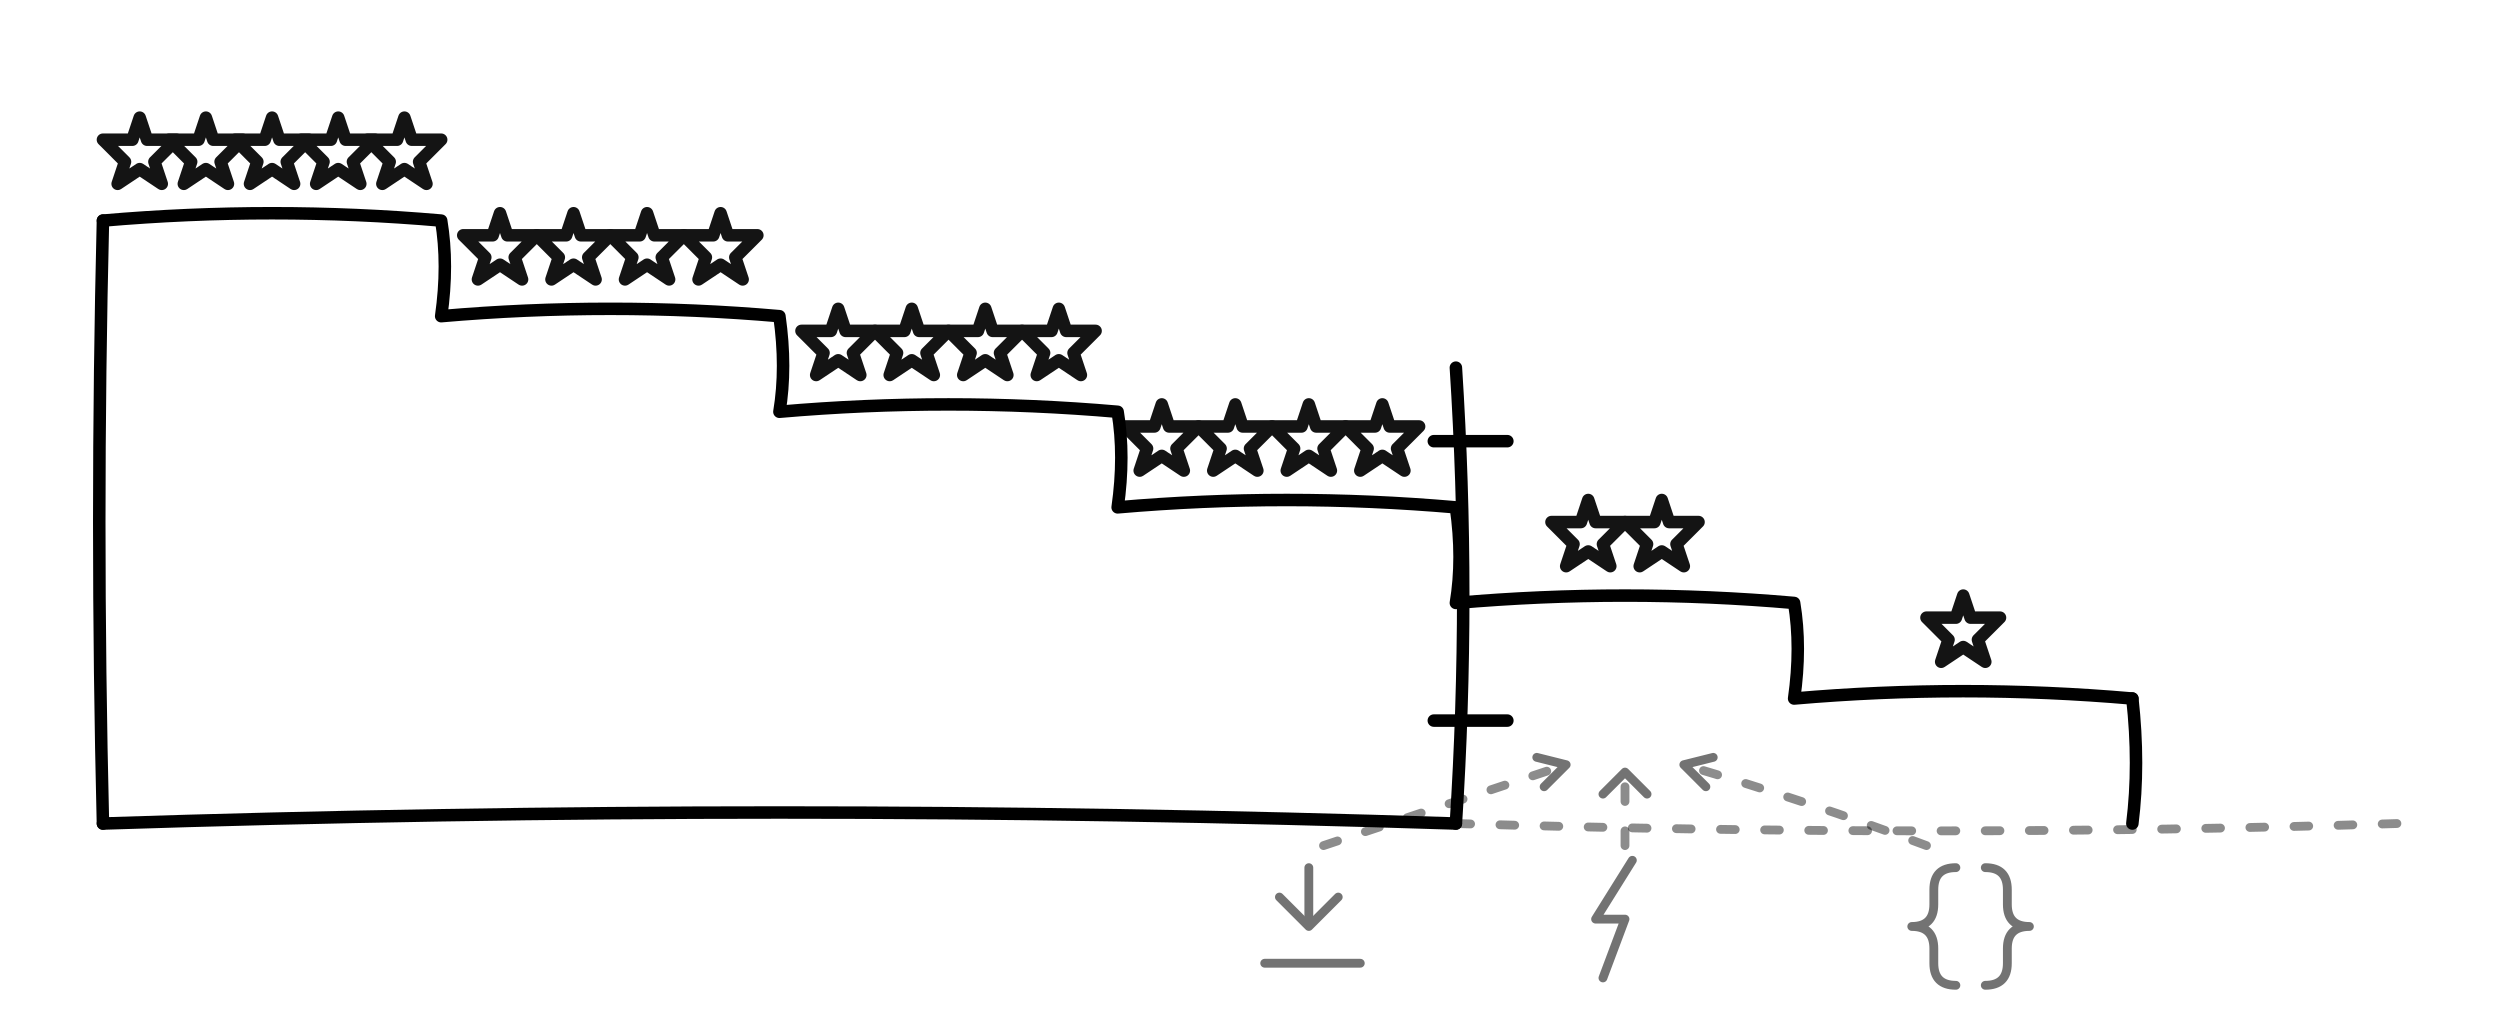
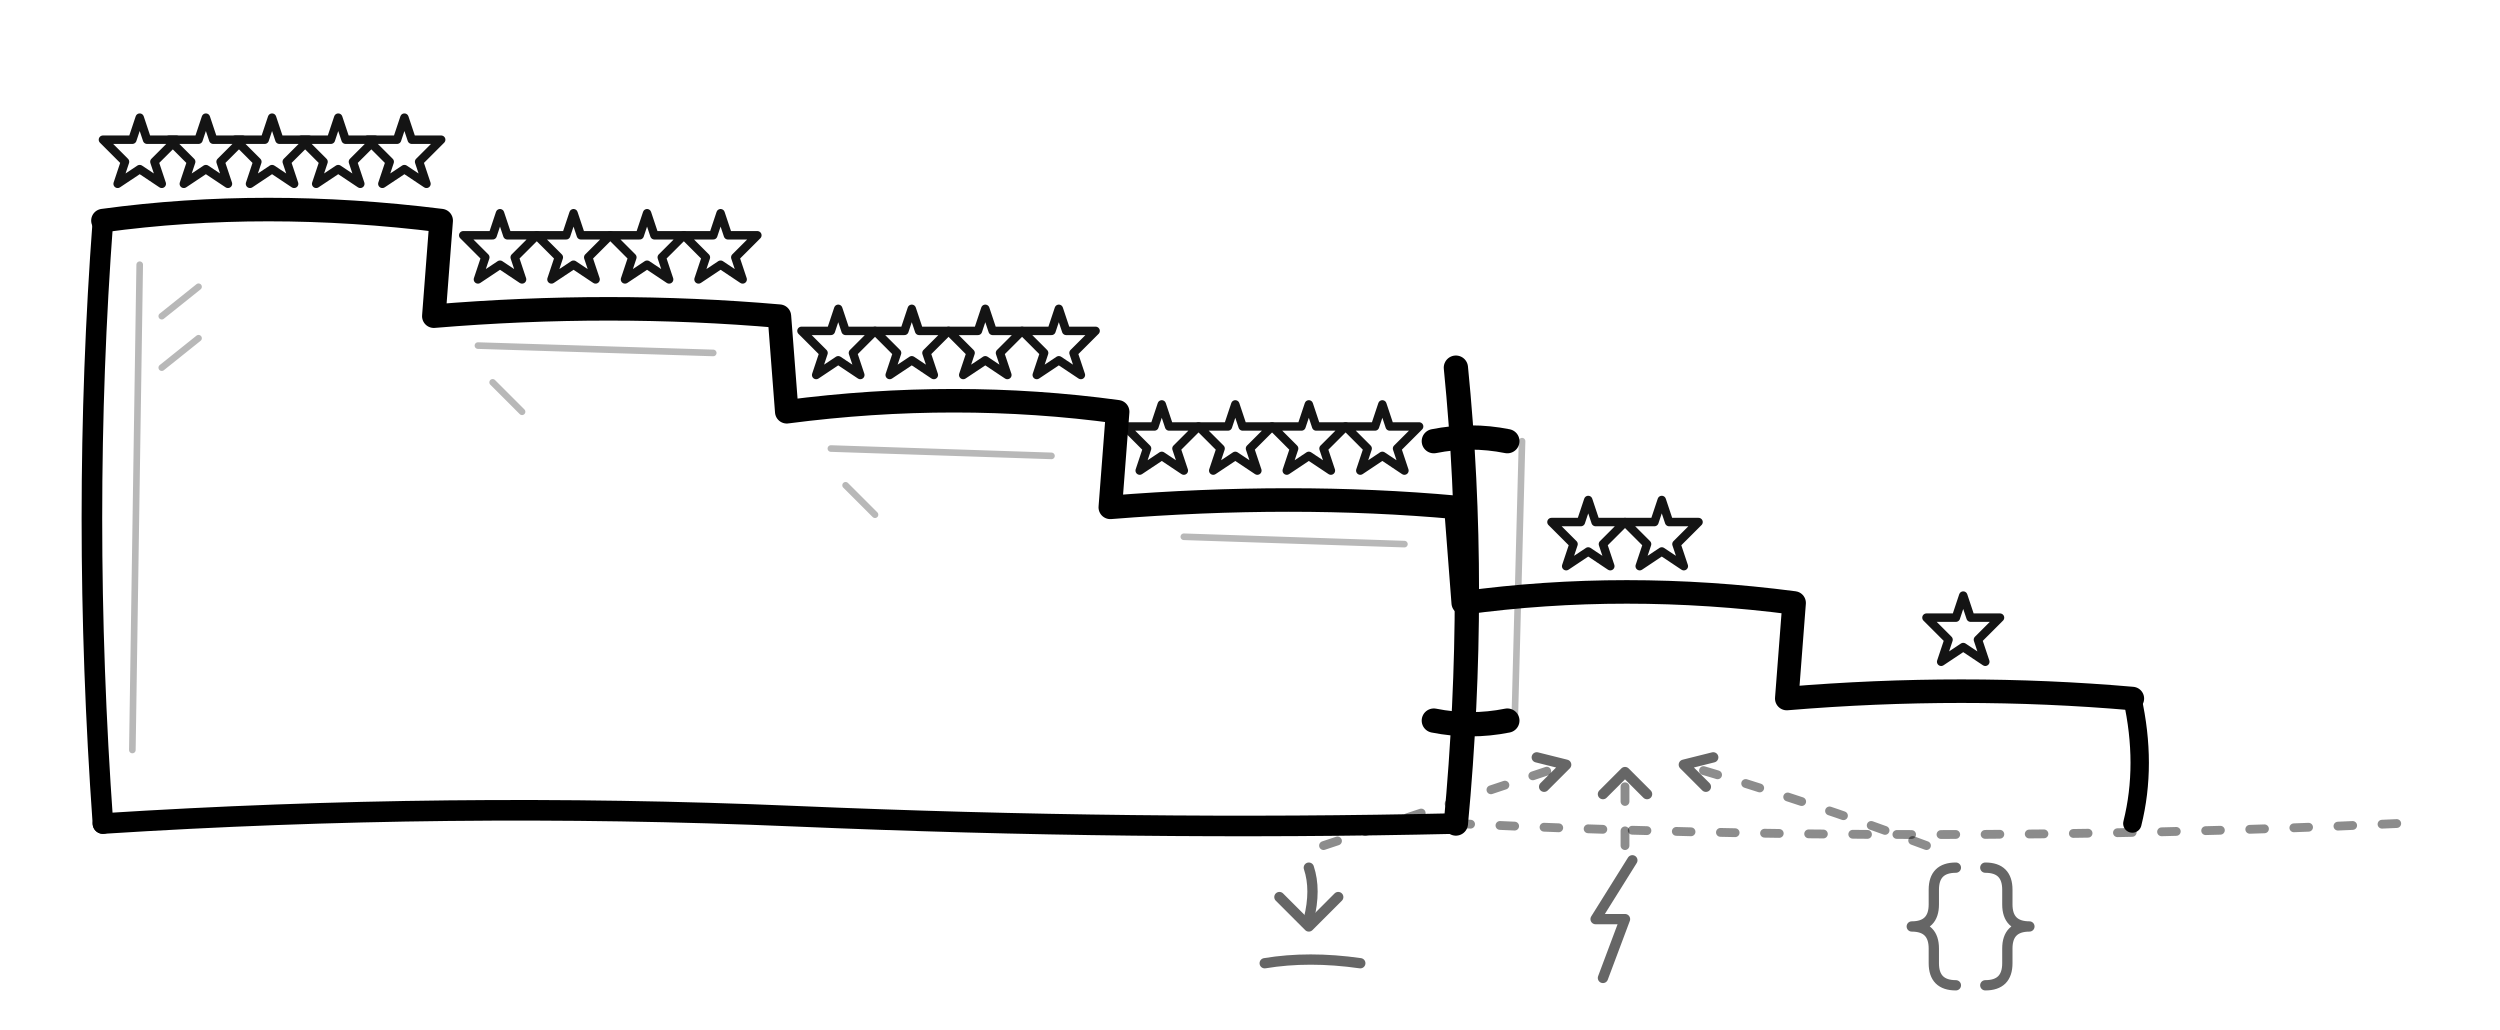
- <svg class="a-trust-ladder" viewBox="0 0 340 140" fill="none" stroke="currentColor" stroke-width="1.7" stroke-linecap="round" stroke-linejoin="round">
-   <path d="M14 30q23-2 46 0q1 6 0 13q23-2 46 0q1 7 0 13q23-2 46 0q1 6 0 13q23-2 46 0q1 7 0 13q23-2 46 0q1 6 0 13q23-2 46 0" pathLength="100" />
-   <path d="M14 30q-1 41 0 82" pathLength="100" />
-   <path d="M290 95q1 9 0 17" pathLength="100" />
-   <path d="M14 112q92-3 184 0" pathLength="100" />
-   <path d="M198 112q66 2 128 0" opacity=".45" stroke-width="1.2" stroke-dasharray="2 4" pathLength="100" />
-   <g opacity=".92">
+ <svg class="a-trust-ladder" viewBox="0 0 340 140" fill="none" stroke="currentColor" stroke-width="2" stroke-linecap="round" stroke-linejoin="round">
+   <path d="M14 30q22-3 46 0l-1 13q24-2 47 0l1 13q23-3 45 0l-1 13q25-2 47 0l1 13q22-3 45 0l-1 13q24-2 47 0" stroke-width="3.2" pathLength="100" />
+   <path d="M14 30q-3 40 0 82" stroke-width="2.8" pathLength="100" />
+   <path d="M290 95q2 9 0 17" stroke-width="2.5" pathLength="100" />
+   <path d="M14 112q47-3 94-1t90 1" stroke-width="2.8" pathLength="100" />
+   <path d="M198 112q64 3 128 0" opacity=".45" stroke-width="1.2" stroke-dasharray="2 4" pathLength="100" />
+   <g opacity=".92" stroke-width="1.15">
    <path d="M19 16l1 3 4 0-3 3 1 3-3-2-3 2 1-3-3-3 4 0z" pathLength="100" />
    <path d="M28 16l1 3 4 0-3 3 1 3-3-2-3 2 1-3-3-3 4 0z" pathLength="100" />
    <path d="M37 16l1 3 4 0-3 3 1 3-3-2-3 2 1-3-3-3 4 0z" pathLength="100" />
    <path d="M46 16l1 3 4 0-3 3 1 3-3-2-3 2 1-3-3-3 4 0z" pathLength="100" />
    <path d="M55 16l1 3 4 0-3 3 1 3-3-2-3 2 1-3-3-3 4 0z" pathLength="100" />
    <path d="M68 29l1 3 4 0-3 3 1 3-3-2-3 2 1-3-3-3 4 0z" pathLength="100" />
    <path d="M78 29l1 3 4 0-3 3 1 3-3-2-3 2 1-3-3-3 4 0z" pathLength="100" />
    <path d="M88 29l1 3 4 0-3 3 1 3-3-2-3 2 1-3-3-3 4 0z" pathLength="100" />
    <path d="M98 29l1 3 4 0-3 3 1 3-3-2-3 2 1-3-3-3 4 0z" pathLength="100" />
    <path d="M114 42l1 3 4 0-3 3 1 3-3-2-3 2 1-3-3-3 4 0z" pathLength="100" />
    <path d="M124 42l1 3 4 0-3 3 1 3-3-2-3 2 1-3-3-3 4 0z" pathLength="100" />
    <path d="M134 42l1 3 4 0-3 3 1 3-3-2-3 2 1-3-3-3 4 0z" pathLength="100" />
    <path d="M144 42l1 3 4 0-3 3 1 3-3-2-3 2 1-3-3-3 4 0z" pathLength="100" />
    <path d="M158 55l1 3 4 0-3 3 1 3-3-2-3 2 1-3-3-3 4 0z" pathLength="100" />
    <path d="M168 55l1 3 4 0-3 3 1 3-3-2-3 2 1-3-3-3 4 0z" pathLength="100" />
    <path d="M178 55l1 3 4 0-3 3 1 3-3-2-3 2 1-3-3-3 4 0z" pathLength="100" />
    <path d="M188 55l1 3 4 0-3 3 1 3-3-2-3 2 1-3-3-3 4 0z" pathLength="100" />
    <path d="M216 68l1 3 4 0-3 3 1 3-3-2-3 2 1-3-3-3 4 0z" pathLength="100" />
    <path d="M226 68l1 3 4 0-3 3 1 3-3-2-3 2 1-3-3-3 4 0z" pathLength="100" />
    <path d="M267 81l1 3 4 0-3 3 1 3-3-2-3 2 1-3-3-3 4 0z" pathLength="100" />
  </g>
-   <g>
-     <path d="M198 50q2 31 0 62" pathLength="100" />
-     <path d="M195 60h10" pathLength="100" />
-     <path d="M195 98h10" pathLength="100" />
+   <g stroke-width="3.3">
+     <path d="M198 50q3 30 0 62" pathLength="100" />
+     <path d="M195 60q5-1 10 0" pathLength="100" />
+     <path d="M195 98q5 1 10 0" pathLength="100" />
  </g>
-   <g opacity=".55" stroke-width="1.2">
-     <path d="M178 118v7" pathLength="100" />
+   <g opacity=".6" stroke-width="1.4">
+     <path d="M178 118q1 3 0 7" pathLength="100" />
    <path d="M174 122l4 4 4-4" pathLength="100" />
-     <path d="M172 131h13" pathLength="100" />
+     <path d="M172 131q6-1 13 0" pathLength="100" />
    <path d="M222 117l-5 8h4l-3 8" pathLength="100" />
    <path d="M266 118q-3 0-3 3v2q0 3-3 3q3 0 3 3v2q0 3 3 3" pathLength="100" />
    <path d="M270 118q3 0 3 3v2q0 3 3 3q-3 0-3 3v2q0 3-3 3" pathLength="100" />
    <path d="M210 107l3-3-4-1" pathLength="100" />
    <path d="M218 108l3-3 3 3" pathLength="100" />
    <path d="M233 103l-4 1 3 3" pathLength="100" />
  </g>
  <g opacity=".45" stroke-width="1.2" stroke-dasharray="2 4">
    <path d="M180 115q18-6 33-11" pathLength="100" />
    <path d="M221 115q0-5 0-10" pathLength="100" />
    <path d="M262 115q-16-6-33-11" pathLength="100" />
  </g>
+   <path d="M19 36l-1 66m4-59 5-4m-5 11 5-4m38 1 32 1m-30 4 4 4m42 5 30 1m-28 4 4 4m42 3 30 1m16-14-1 38" opacity=".28" stroke-width=".9" pathLength="100" />
</svg>
